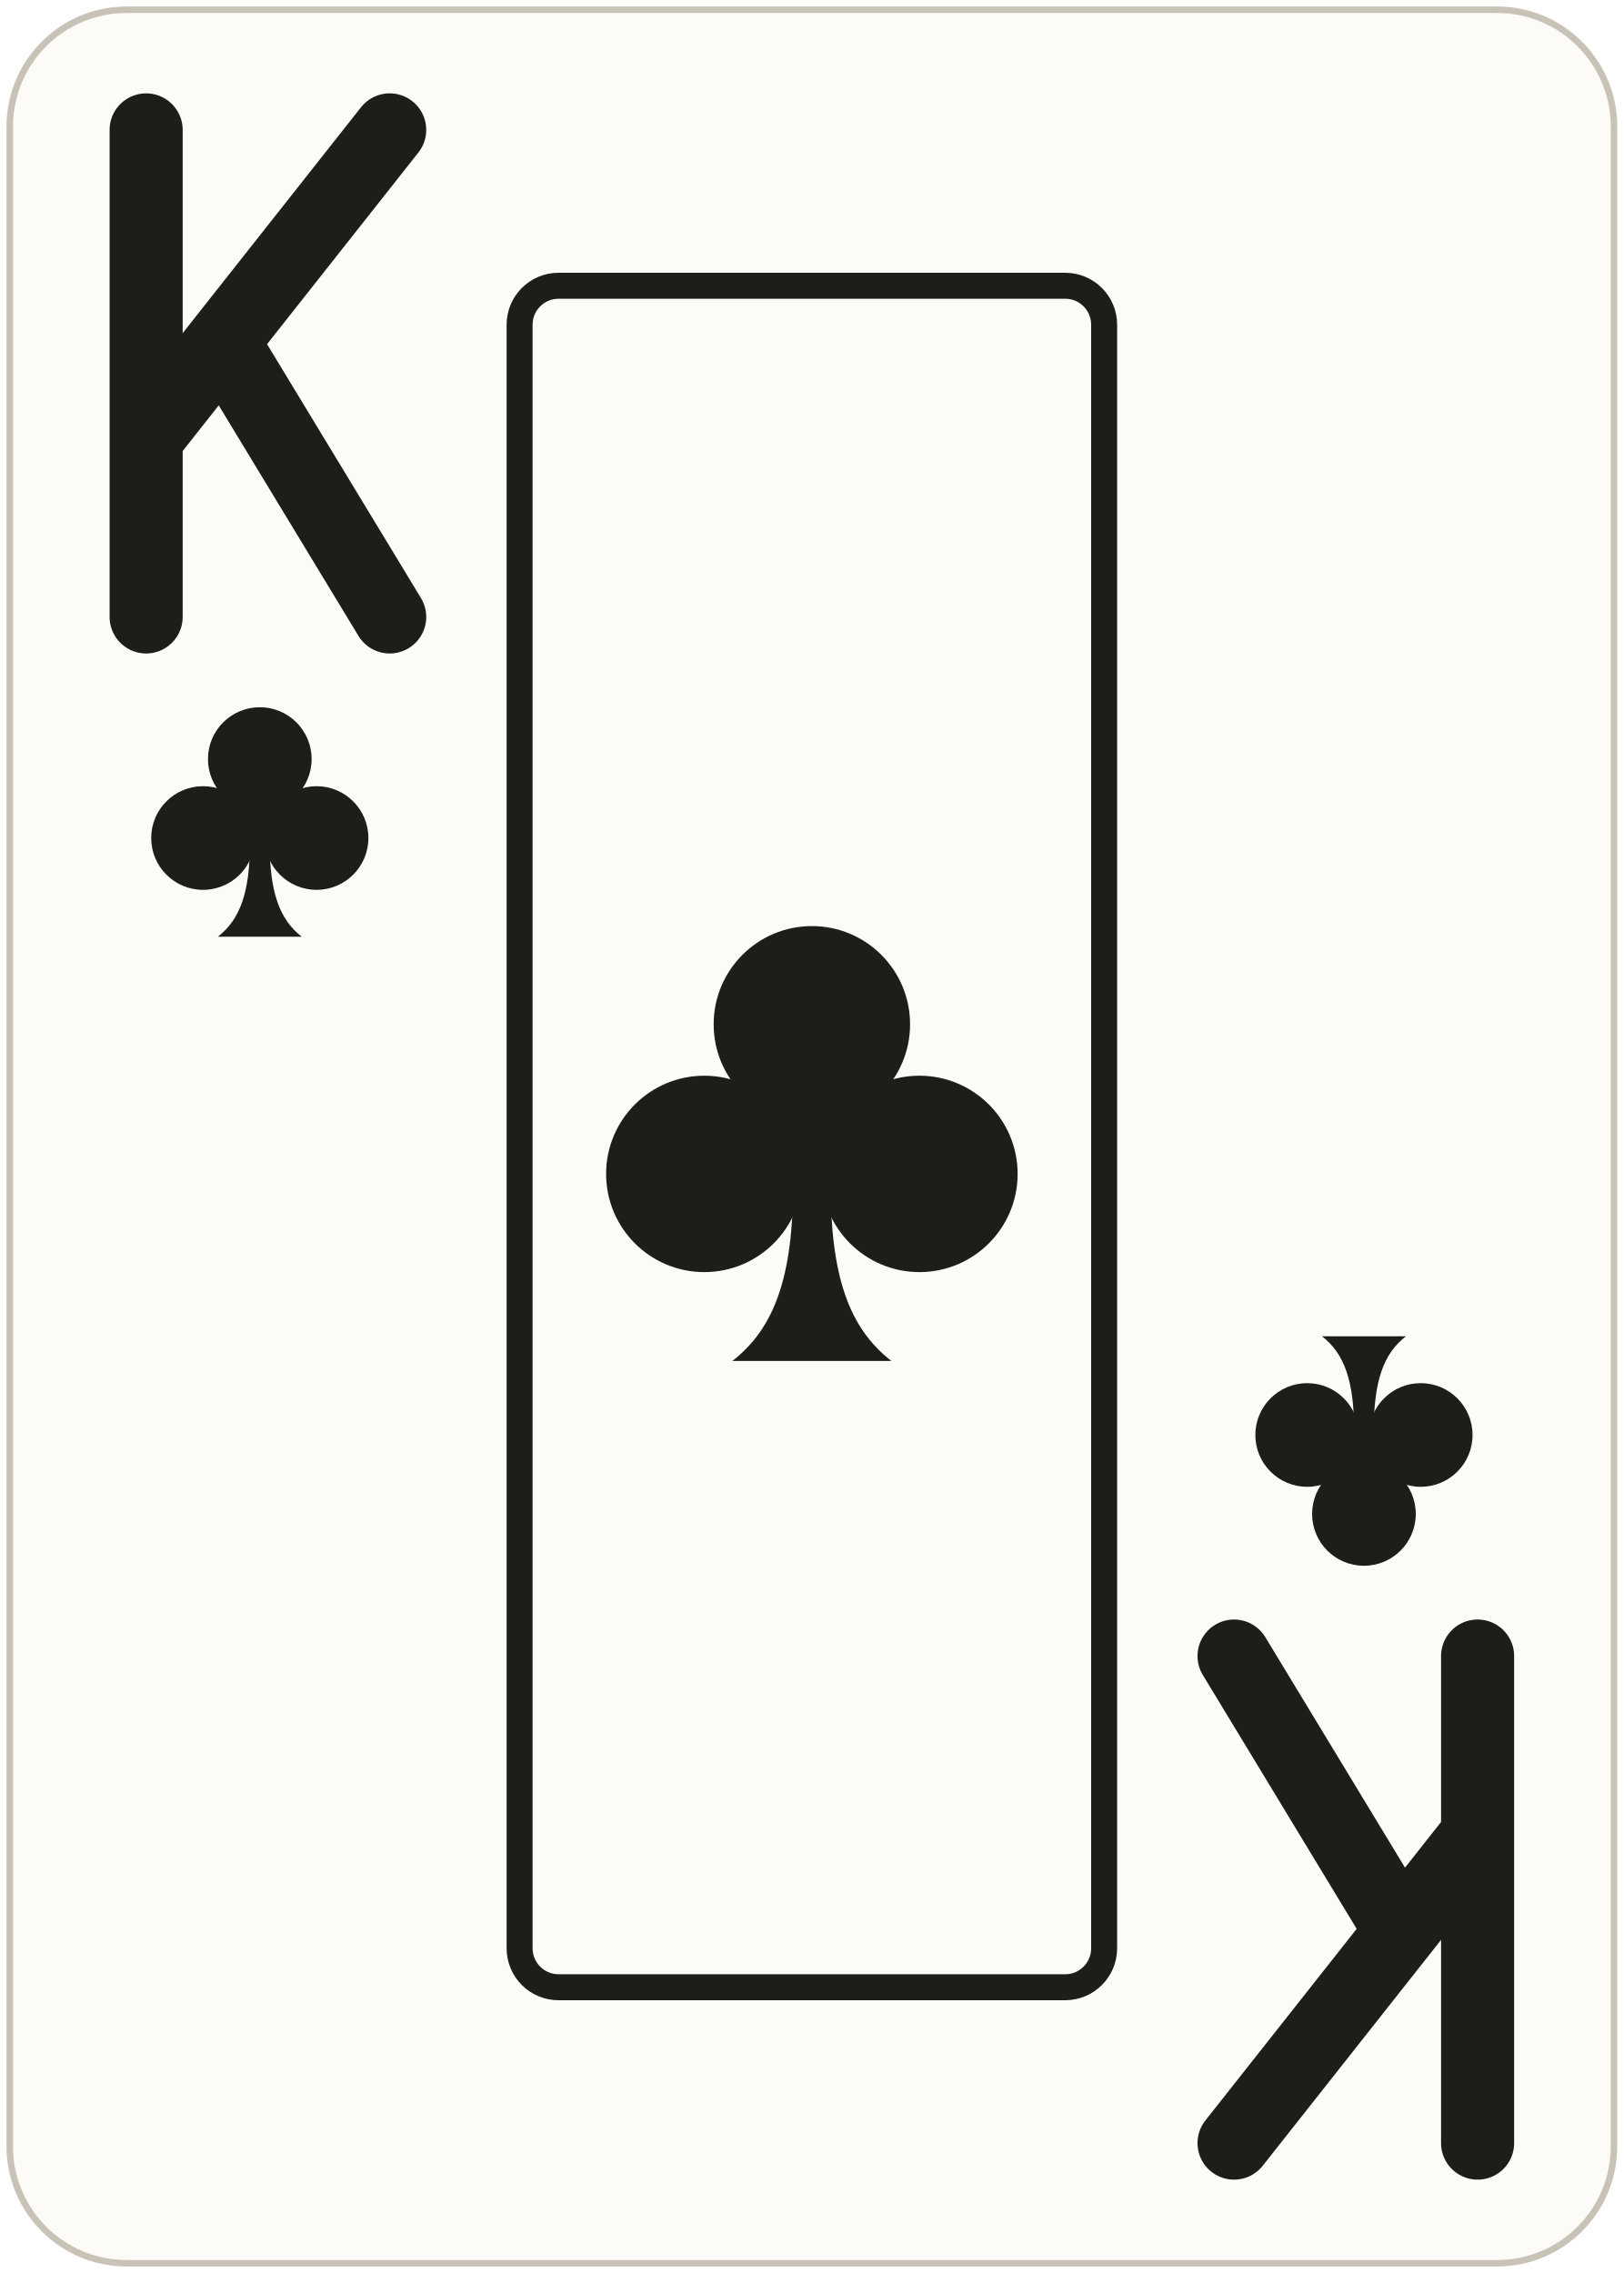
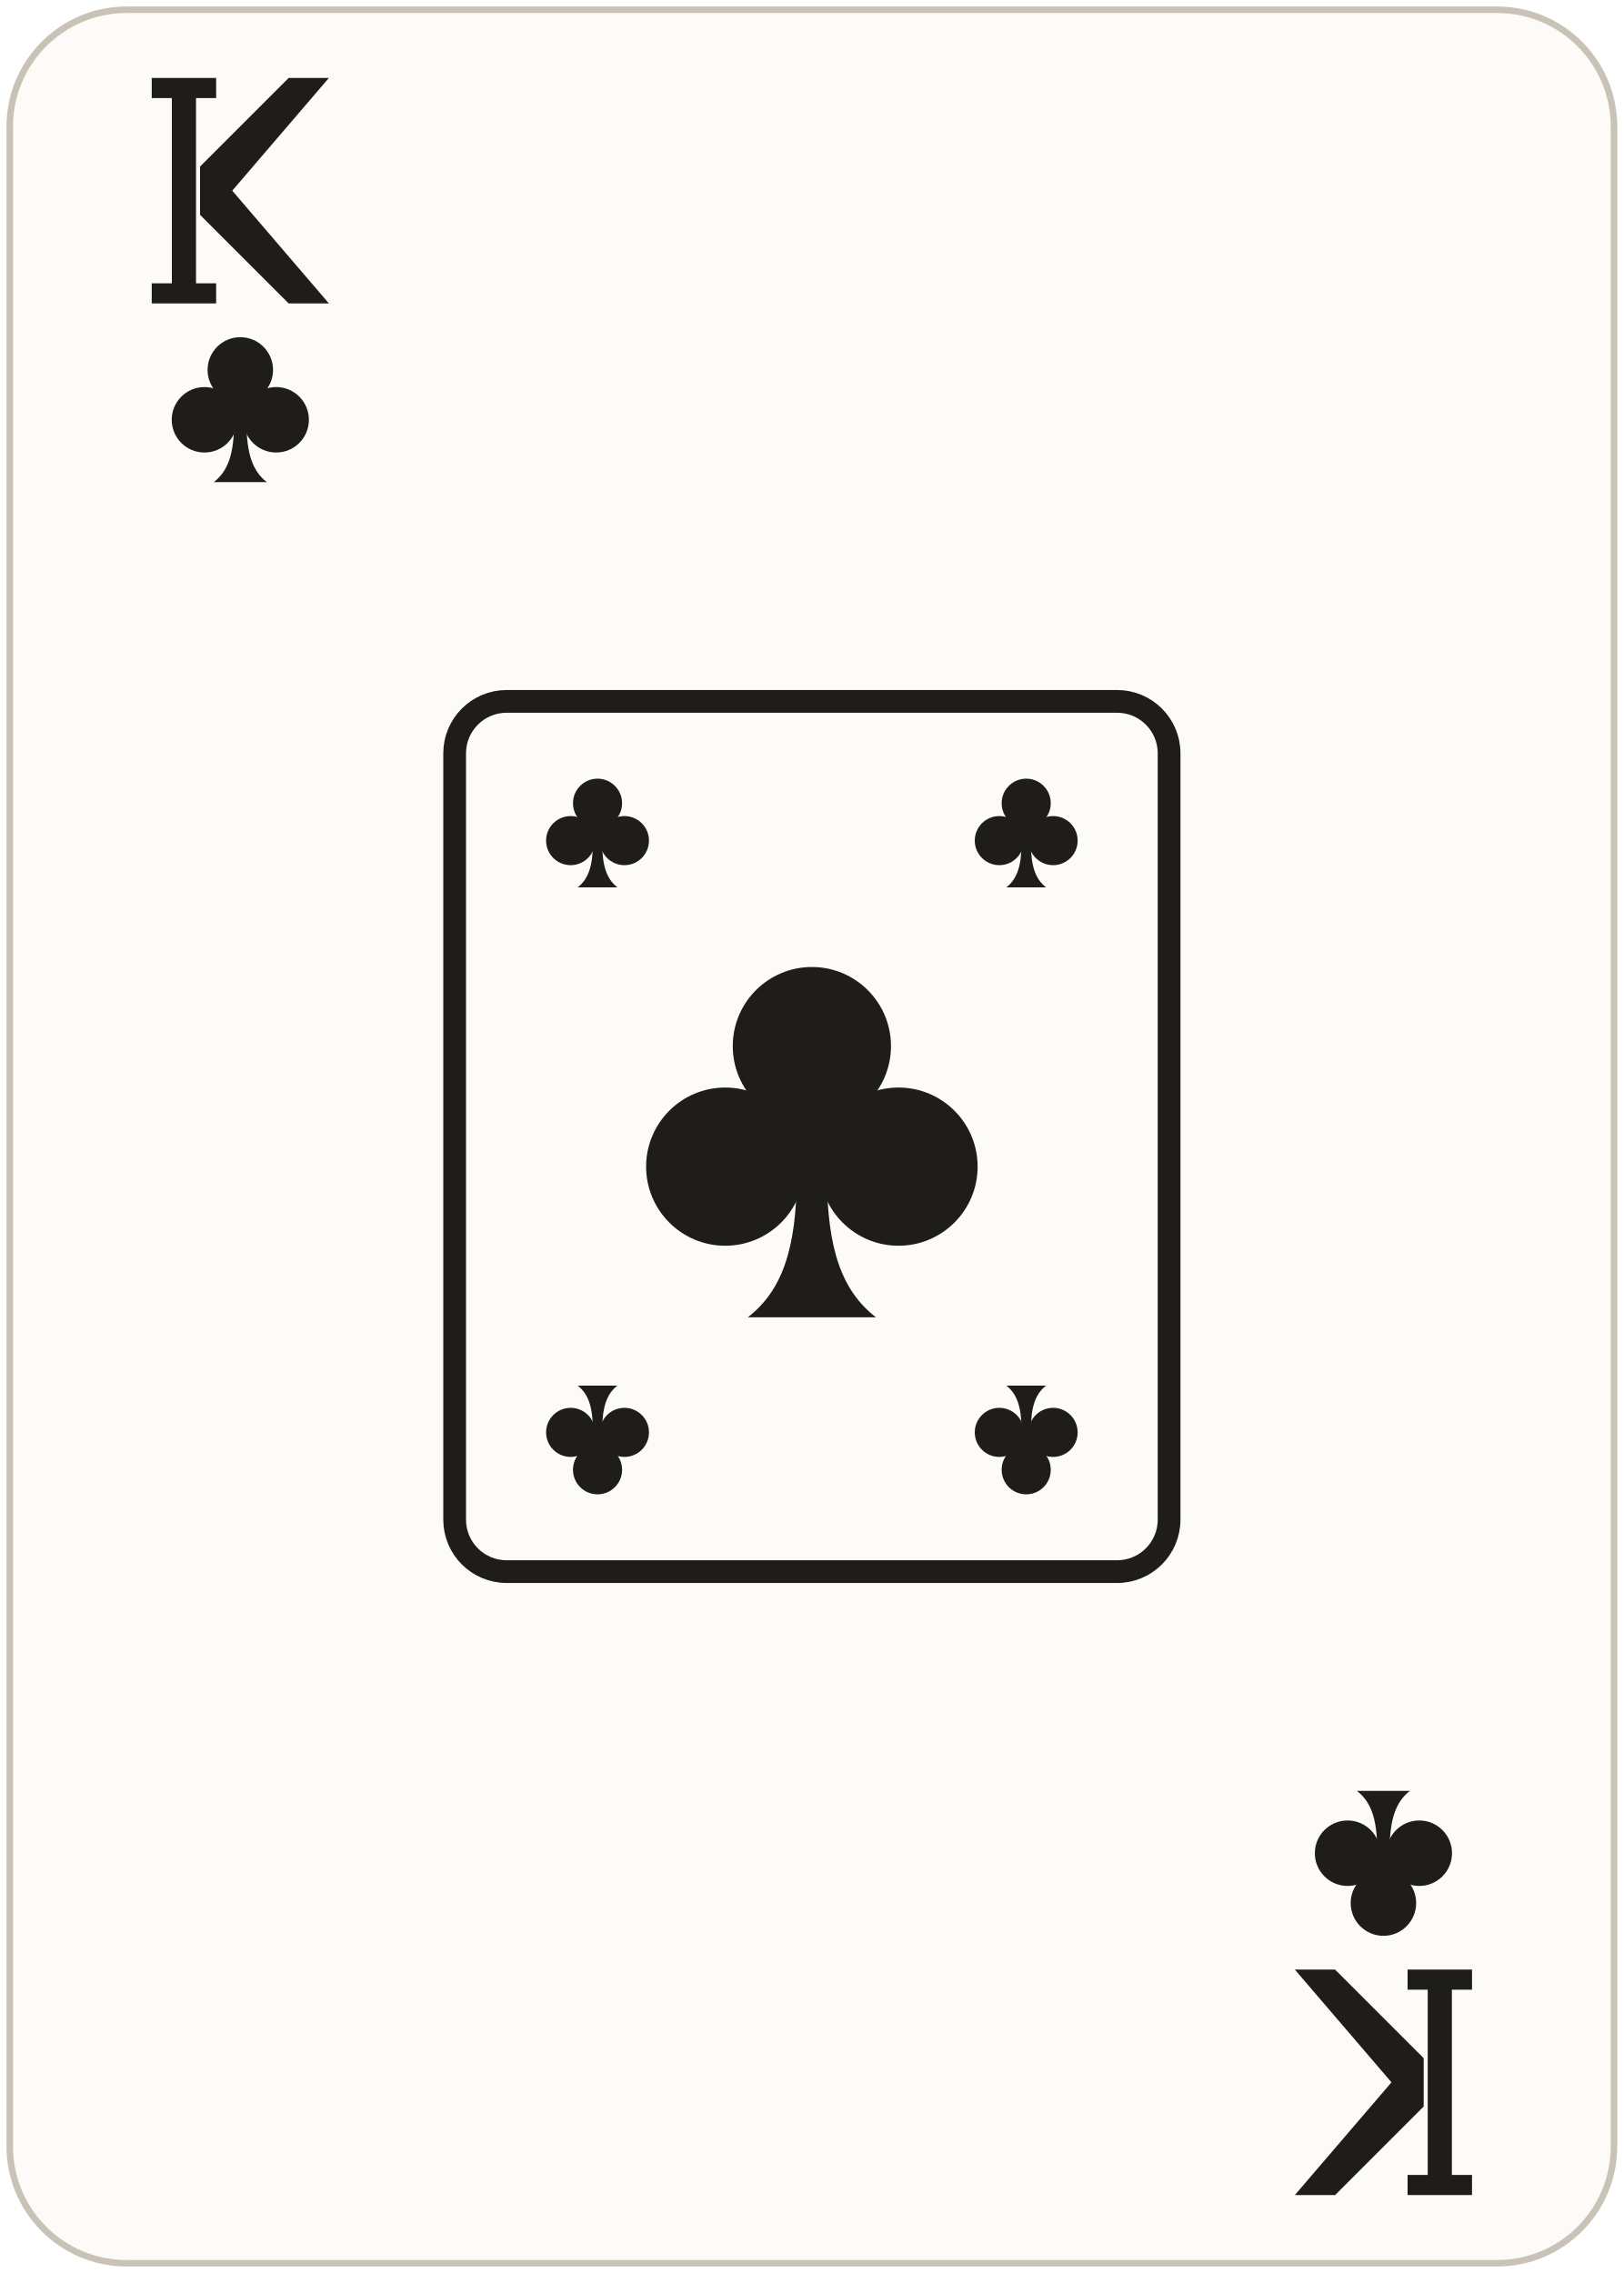
<svg xmlns="http://www.w3.org/2000/svg" viewBox="0 0 250 350" width="250" height="350">
  <rect x="1.5" y="1.5" width="247" height="347" rx="18" fill="#fcfbf8" stroke="#c9c2b6" stroke-width="1" vector-effect="non-scaling-stroke" />
-   <path transform="translate(20 20) scale(1.25)" d="M2 0V60M32 0L2 38M12 27L32 60" fill="none" stroke="#1f1d1a" stroke-width="9" stroke-linecap="round" stroke-linejoin="round" />
-   <g transform="translate(21 107) scale(0.38)" fill="#1f1d1a">
+   <path transform="translate(23.36 12) scale(0.62)" d="M0 0H16V5H11V51H16V56H0V51H5V5H0ZM12 22L34 0H44L20 28L44 56H34L12 34Z" fill="#1f1d1a" />
+   <g transform="translate(25 50.72) scale(0.24)" fill="#1f1d1a">
    <path d="M29 26A21 21 0 1 0 71 26A21 21 0 1 0 29 26Z" />
    <path d="M6 58A21 21 0 1 0 48 58A21 21 0 1 0 6 58Z" />
    <path d="M52 58A21 21 0 1 0 94 58A21 21 0 1 0 52 58Z" />
    <path d="M50 36L34 62H66Z" />
    <path d="M46 60C46 80 42 91 33 98H67C58 91 54 80 54 60Z" />
  </g>
  <g transform="rotate(180 125 175)">
-     <path transform="translate(20 20) scale(1.25)" d="M2 0V60M32 0L2 38M12 27L32 60" fill="none" stroke="#1f1d1a" stroke-width="9" stroke-linecap="round" stroke-linejoin="round" />
-     <g transform="translate(21 107) scale(0.38)" fill="#1f1d1a">
+     <path transform="translate(23.36 12) scale(0.62)" d="M0 0H16V5H11V51H16V56H0V51H5V5H0ZM12 22L34 0H44L20 28L44 56H34L12 34Z" fill="#1f1d1a" />
+     <g transform="translate(25 50.72) scale(0.24)" fill="#1f1d1a">
      <path d="M29 26A21 21 0 1 0 71 26A21 21 0 1 0 29 26Z" />
      <path d="M6 58A21 21 0 1 0 48 58A21 21 0 1 0 6 58Z" />
      <path d="M52 58A21 21 0 1 0 94 58A21 21 0 1 0 52 58Z" />
      <path d="M50 36L34 62H66Z" />
      <path d="M46 60C46 80 42 91 33 98H67C58 91 54 80 54 60Z" />
    </g>
  </g>
-   <rect x="80" y="44" width="90" height="262" rx="6" fill="none" stroke="#1f1d1a" stroke-width="4" />
-   <g transform="translate(89 139) scale(0.72)" fill="#1f1d1a">
+   <rect x="70" y="108" width="110" height="134" rx="8" fill="none" stroke="#1f1d1a" stroke-width="3.5" />
+   <g transform="translate(83 119) scale(0.18)" fill="#1f1d1a">
+     <path d="M29 26A21 21 0 1 0 71 26A21 21 0 1 0 29 26Z" />
+     <path d="M6 58A21 21 0 1 0 48 58A21 21 0 1 0 6 58Z" />
+     <path d="M52 58A21 21 0 1 0 94 58A21 21 0 1 0 52 58Z" />
+     <path d="M50 36L34 62H66Z" />
+     <path d="M46 60C46 80 42 91 33 98H67C58 91 54 80 54 60Z" />
+   </g>
+   <g transform="translate(149 119) scale(0.18)" fill="#1f1d1a">
+     <path d="M29 26A21 21 0 1 0 71 26A21 21 0 1 0 29 26Z" />
+     <path d="M6 58A21 21 0 1 0 48 58A21 21 0 1 0 6 58Z" />
+     <path d="M52 58A21 21 0 1 0 94 58A21 21 0 1 0 52 58Z" />
+     <path d="M50 36L34 62H66Z" />
+     <path d="M46 60C46 80 42 91 33 98H67C58 91 54 80 54 60Z" />
+   </g>
+   <g transform="rotate(180 92 222)">
+     <g transform="translate(83 213) scale(0.18)" fill="#1f1d1a">
+       <path d="M29 26A21 21 0 1 0 71 26A21 21 0 1 0 29 26Z" />
+       <path d="M6 58A21 21 0 1 0 48 58A21 21 0 1 0 6 58Z" />
+       <path d="M52 58A21 21 0 1 0 94 58A21 21 0 1 0 52 58Z" />
+       <path d="M50 36L34 62H66Z" />
+       <path d="M46 60C46 80 42 91 33 98H67C58 91 54 80 54 60Z" />
+     </g>
+   </g>
+   <g transform="rotate(180 158 222)">
+     <g transform="translate(149 213) scale(0.18)" fill="#1f1d1a">
+       <path d="M29 26A21 21 0 1 0 71 26A21 21 0 1 0 29 26Z" />
+       <path d="M6 58A21 21 0 1 0 48 58A21 21 0 1 0 6 58Z" />
+       <path d="M52 58A21 21 0 1 0 94 58A21 21 0 1 0 52 58Z" />
+       <path d="M50 36L34 62H66Z" />
+       <path d="M46 60C46 80 42 91 33 98H67C58 91 54 80 54 60Z" />
+     </g>
+   </g>
+   <g transform="translate(96 146) scale(0.58)" fill="#1f1d1a">
    <path d="M29 26A21 21 0 1 0 71 26A21 21 0 1 0 29 26Z" />
    <path d="M6 58A21 21 0 1 0 48 58A21 21 0 1 0 6 58Z" />
    <path d="M52 58A21 21 0 1 0 94 58A21 21 0 1 0 52 58Z" />
    <path d="M50 36L34 62H66Z" />
    <path d="M46 60C46 80 42 91 33 98H67C58 91 54 80 54 60Z" />
  </g>
</svg>
